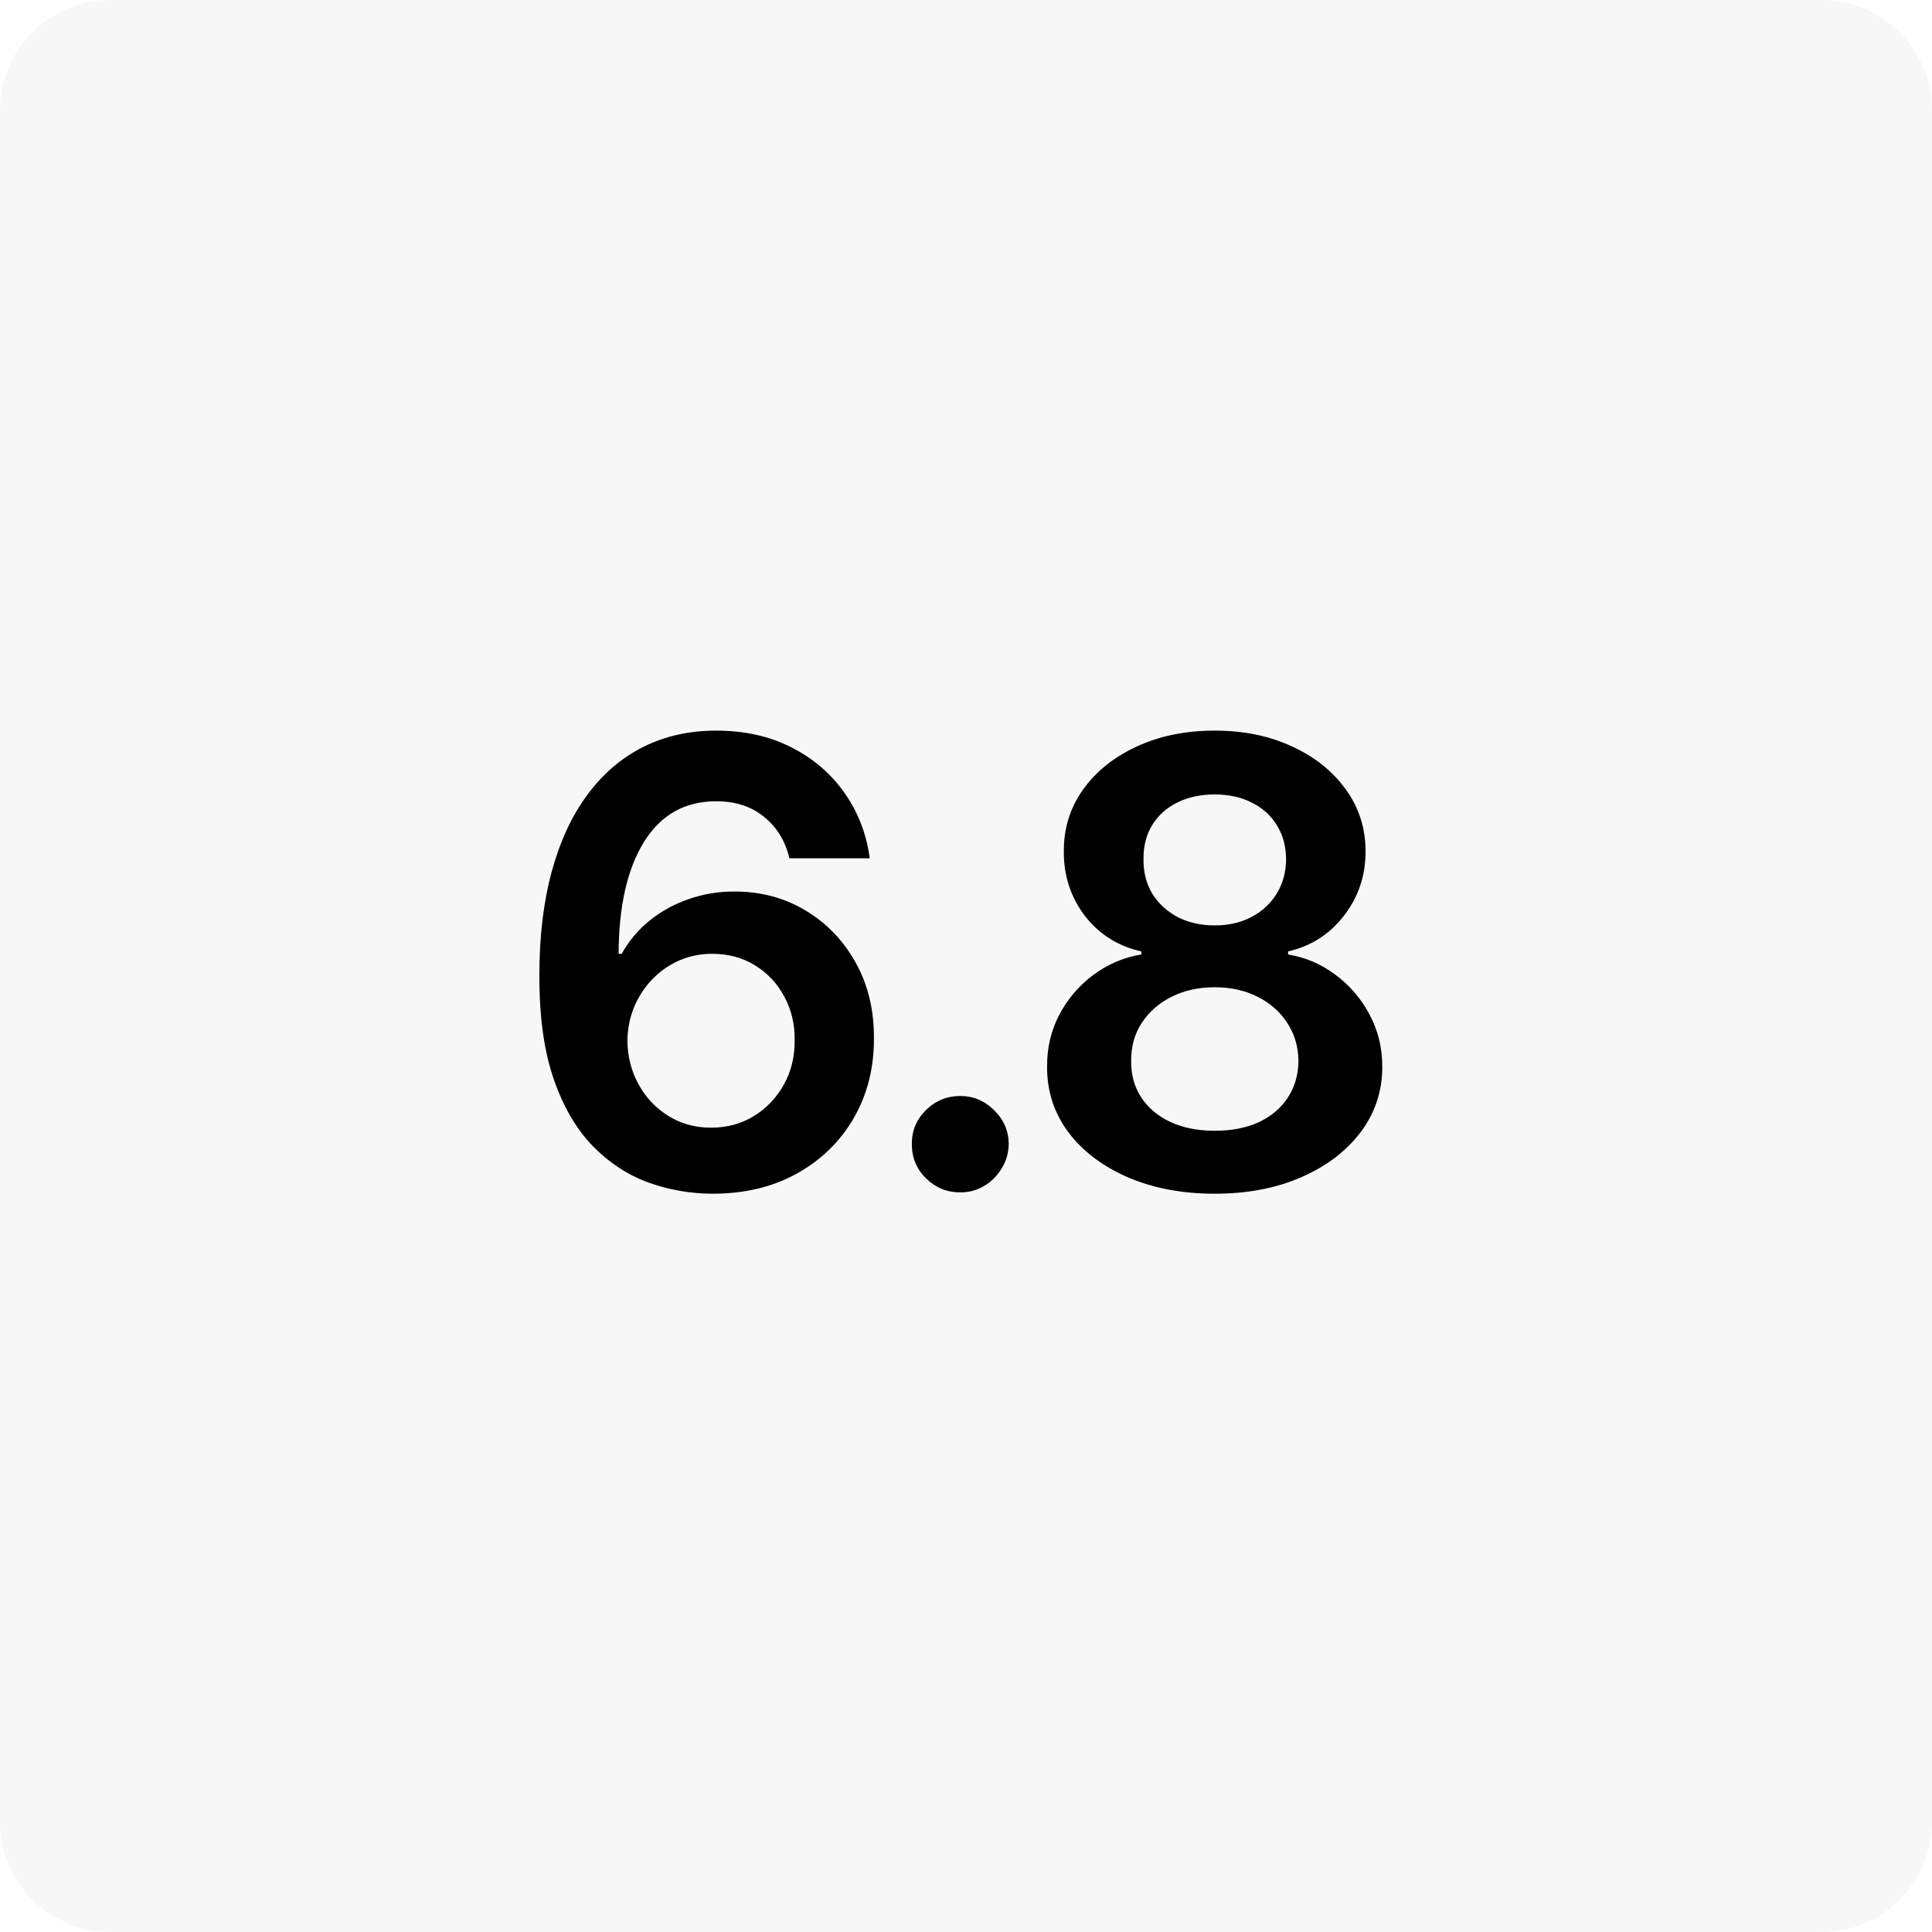
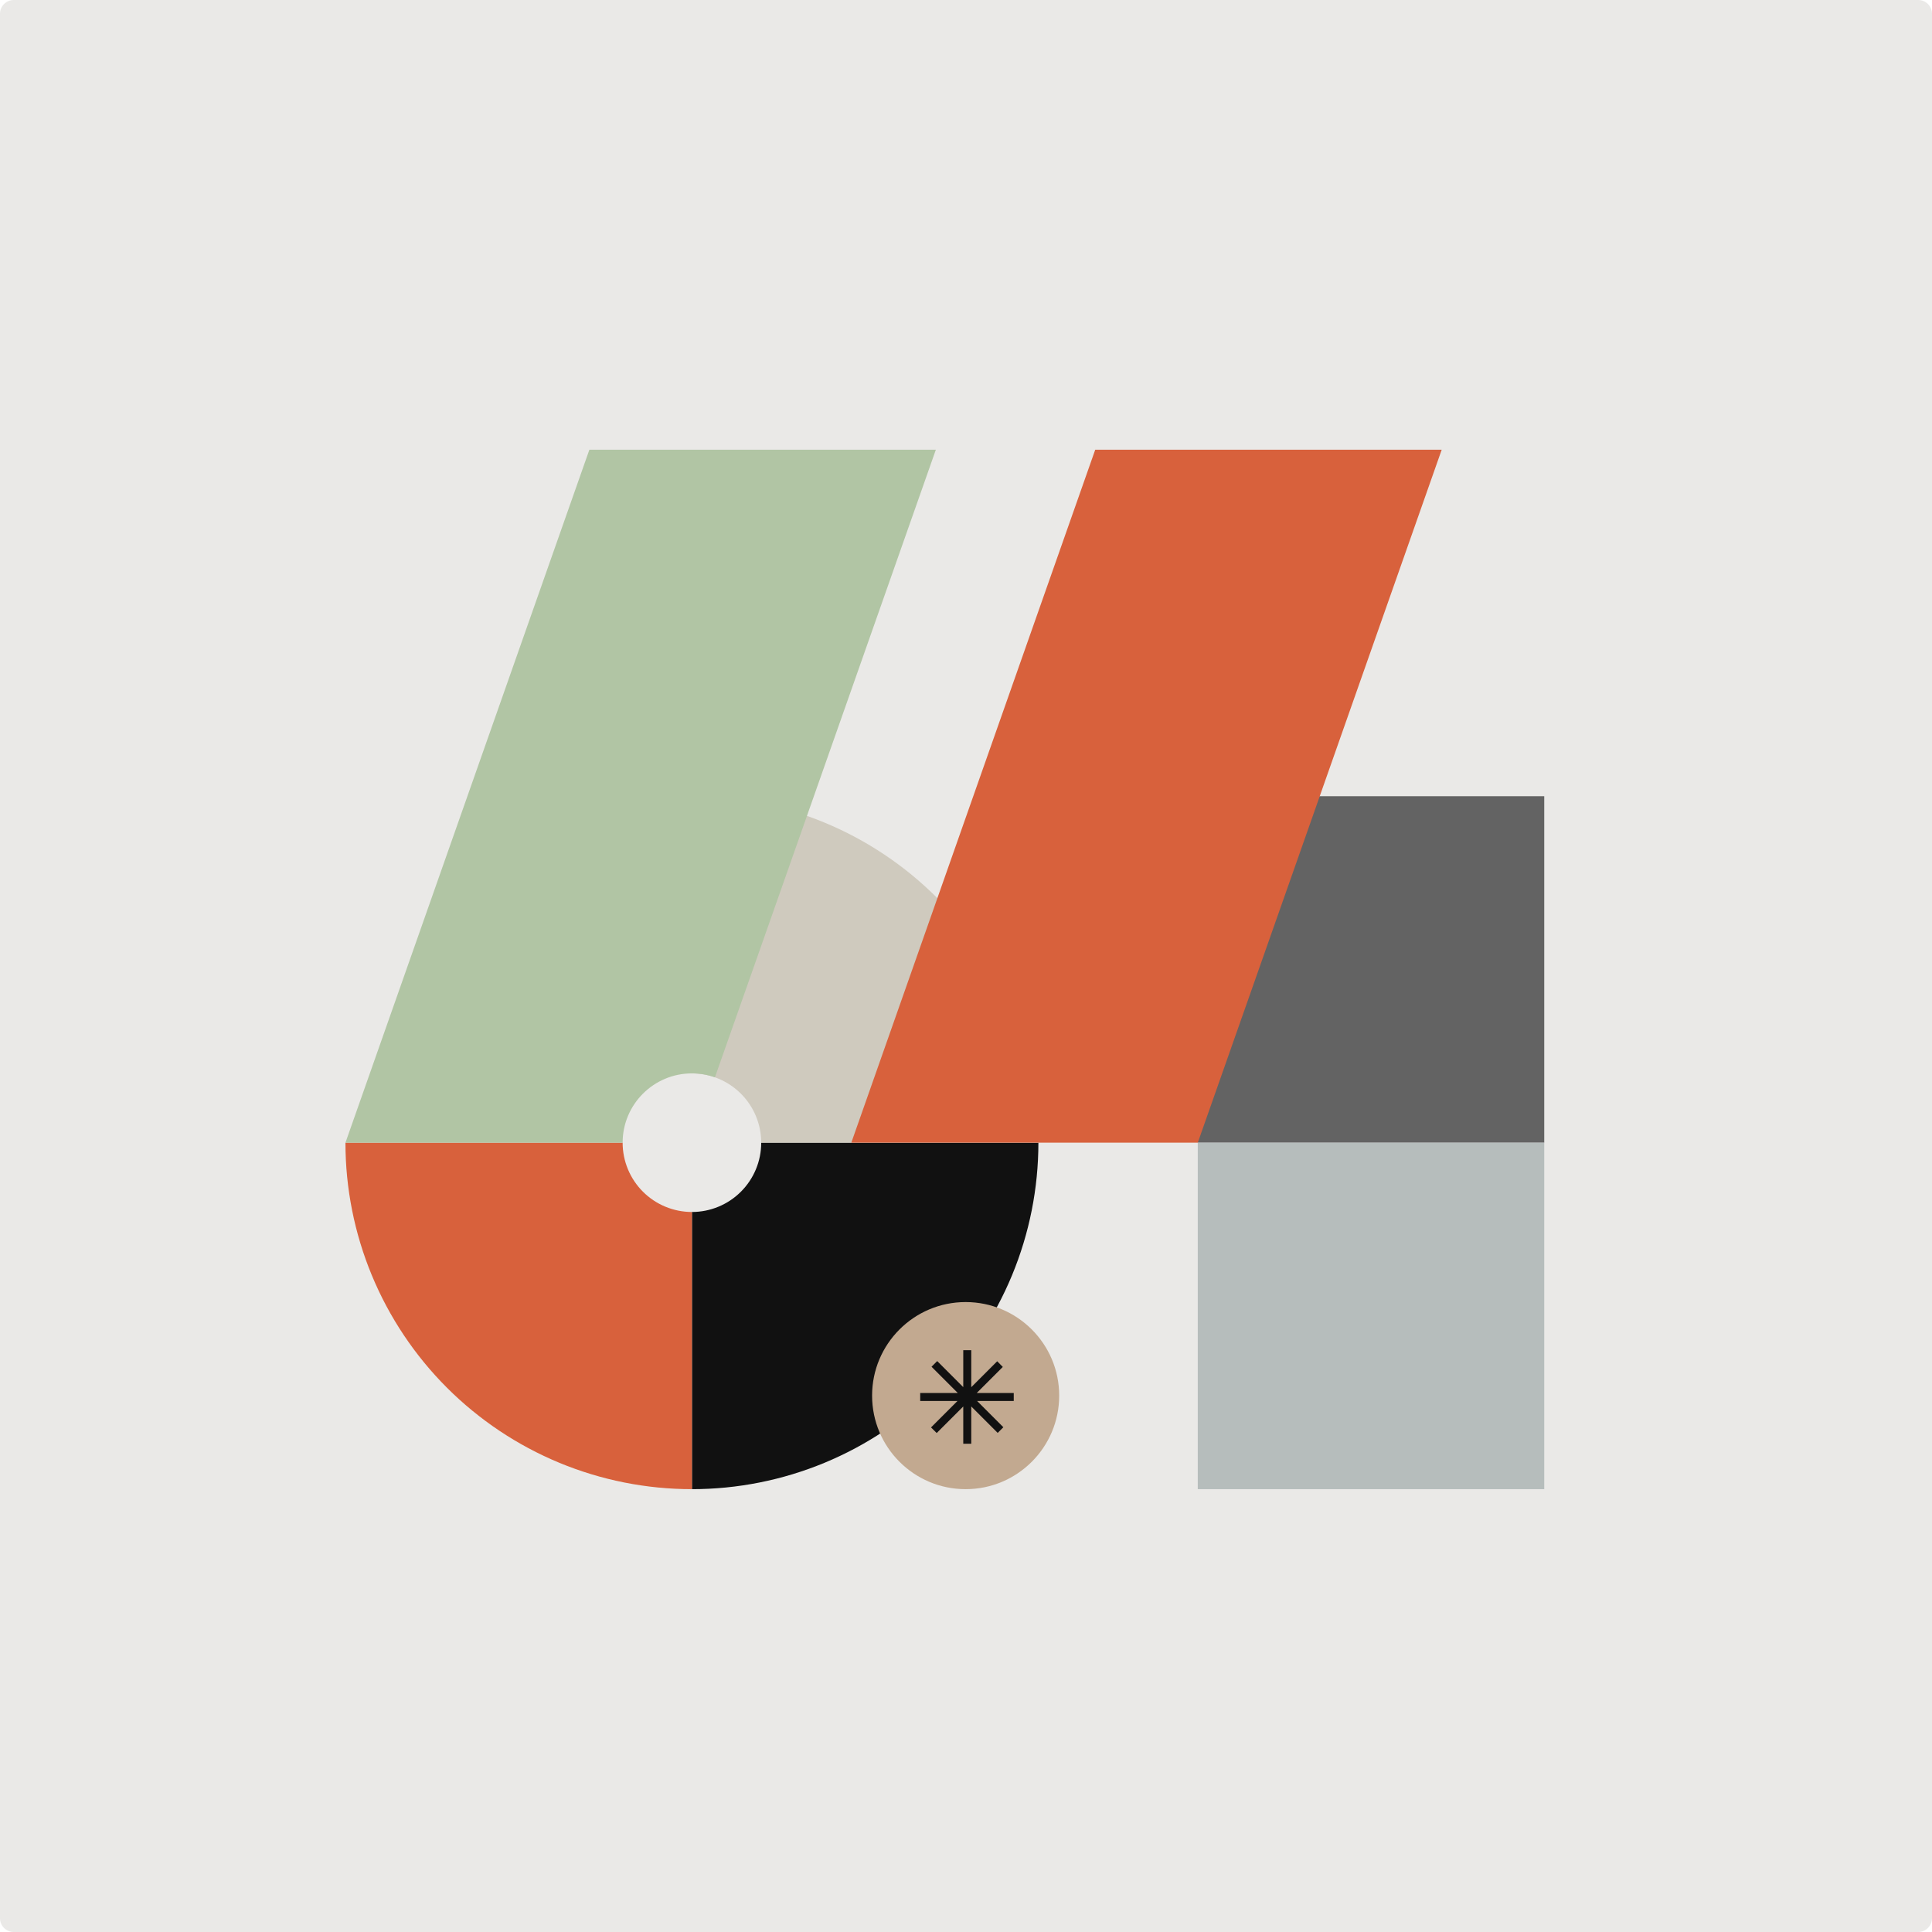
<svg xmlns="http://www.w3.org/2000/svg" width="280" height="280" viewBox="0 0 280 280" fill="none">
-   <path d="M0 16C0 7.163 7.163 0 16 0H264C272.837 0 280 7.163 280 16V264C280 272.837 272.837 280 264 280H16C7.163 280 0 272.837 0 264V16Z" fill="#F7F7F7" />
-   <path d="M103.115 173.001C99.989 172.979 96.937 172.437 93.96 171.374C90.983 170.289 88.304 168.535 85.922 166.111C83.54 163.665 81.647 160.422 80.244 156.382C78.841 152.32 78.149 147.291 78.171 141.294C78.171 135.701 78.766 130.714 79.957 126.334C81.148 121.953 82.86 118.253 85.093 115.233C87.325 112.192 90.016 109.874 93.163 108.279C96.331 106.685 99.872 105.887 103.785 105.887C107.889 105.887 111.525 106.695 114.694 108.311C117.884 109.928 120.457 112.139 122.413 114.946C124.37 117.732 125.582 120.879 126.05 124.388H114.407C113.811 121.879 112.589 119.88 110.739 118.391C108.91 116.881 106.592 116.126 103.785 116.126C99.255 116.126 95.768 118.093 93.322 122.028C90.898 125.962 89.675 131.363 89.654 138.232H90.1C91.142 136.36 92.493 134.755 94.152 133.415C95.81 132.075 97.682 131.044 99.766 130.321C101.871 129.577 104.093 129.205 106.432 129.205C110.26 129.205 113.694 130.119 116.735 131.948C119.798 133.777 122.222 136.297 124.008 139.508C125.794 142.697 126.677 146.355 126.656 150.481C126.677 154.776 125.699 158.636 123.721 162.06C121.743 165.462 118.99 168.141 115.459 170.098C111.929 172.054 107.815 173.022 103.115 173.001ZM103.051 163.431C105.369 163.431 107.442 162.868 109.271 161.741C111.1 160.613 112.546 159.093 113.609 157.179C114.673 155.265 115.194 153.117 115.172 150.736C115.194 148.397 114.683 146.281 113.641 144.388C112.621 142.495 111.206 140.996 109.399 139.89C107.591 138.785 105.529 138.232 103.211 138.232C101.488 138.232 99.883 138.561 98.394 139.221C96.905 139.88 95.608 140.794 94.502 141.964C93.397 143.112 92.525 144.452 91.887 145.983C91.27 147.493 90.951 149.109 90.93 150.831C90.951 153.107 91.483 155.201 92.525 157.115C93.567 159.029 95.002 160.56 96.831 161.709C98.66 162.857 100.733 163.431 103.051 163.431ZM139.176 172.809C137.241 172.809 135.582 172.129 134.2 170.768C132.818 169.407 132.137 167.748 132.159 165.792C132.137 163.878 132.818 162.24 134.2 160.879C135.582 159.518 137.241 158.838 139.176 158.838C141.048 158.838 142.674 159.518 144.057 160.879C145.46 162.24 146.173 163.878 146.194 165.792C146.173 167.089 145.832 168.269 145.173 169.332C144.535 170.396 143.685 171.246 142.621 171.884C141.579 172.501 140.431 172.809 139.176 172.809ZM176.059 173.001C171.317 173.001 167.106 172.203 163.427 170.608C159.77 169.013 156.899 166.834 154.815 164.069C152.752 161.283 151.731 158.125 151.753 154.595C151.731 151.852 152.327 149.332 153.539 147.036C154.751 144.739 156.389 142.825 158.451 141.294C160.535 139.742 162.853 138.753 165.405 138.327V137.881C162.045 137.137 159.323 135.425 157.239 132.745C155.176 130.045 154.156 126.929 154.177 123.399C154.156 120.039 155.091 117.041 156.984 114.404C158.877 111.767 161.471 109.694 164.767 108.184C168.063 106.653 171.827 105.887 176.059 105.887C180.248 105.887 183.98 106.653 187.255 108.184C190.551 109.694 193.146 111.767 195.038 114.404C196.952 117.041 197.909 120.039 197.909 123.399C197.909 126.929 196.857 130.045 194.751 132.745C192.667 135.425 189.977 137.137 186.681 137.881V138.327C189.233 138.753 191.53 139.742 193.571 141.294C195.634 142.825 197.271 144.739 198.483 147.036C199.717 149.332 200.333 151.852 200.333 154.595C200.333 158.125 199.291 161.283 197.207 164.069C195.123 166.834 192.253 169.013 188.595 170.608C184.959 172.203 180.78 173.001 176.059 173.001ZM176.059 163.878C178.505 163.878 180.631 163.463 182.439 162.634C184.246 161.783 185.65 160.592 186.649 159.061C187.649 157.53 188.159 155.765 188.18 153.766C188.159 151.682 187.617 149.843 186.553 148.248C185.511 146.632 184.076 145.366 182.247 144.452C180.44 143.537 178.377 143.08 176.059 143.08C173.72 143.08 171.636 143.537 169.807 144.452C167.978 145.366 166.532 146.632 165.469 148.248C164.427 149.843 163.916 151.682 163.938 153.766C163.916 155.765 164.406 157.53 165.405 159.061C166.405 160.571 167.808 161.751 169.616 162.602C171.444 163.452 173.592 163.878 176.059 163.878ZM176.059 134.117C178.058 134.117 179.823 133.713 181.354 132.905C182.906 132.097 184.129 130.97 185.022 129.524C185.915 128.078 186.373 126.408 186.394 124.516C186.373 122.644 185.926 121.007 185.054 119.603C184.182 118.178 182.97 117.083 181.418 116.318C179.866 115.531 178.079 115.138 176.059 115.138C173.996 115.138 172.178 115.531 170.604 116.318C169.052 117.083 167.84 118.178 166.968 119.603C166.117 121.007 165.703 122.644 165.724 124.516C165.703 126.408 166.128 128.078 167 129.524C167.893 130.948 169.116 132.075 170.668 132.905C172.242 133.713 174.039 134.117 176.059 134.117Z" fill="black" />
+   <rect width="280" height="280" rx="2" fill="#EAE9E7" />
+   <path d="M150.492 165.607C150.492 172.201 149.194 178.731 146.67 184.823C144.147 190.915 140.448 196.451 135.785 201.114C131.122 205.776 125.587 209.475 119.495 211.999C113.402 214.522 106.873 215.821 100.279 215.821L100.279 175.65C101.598 175.65 102.903 175.39 104.122 174.885C105.34 174.381 106.447 173.641 107.38 172.708C108.313 171.776 109.052 170.669 109.557 169.45C110.062 168.232 110.321 166.926 110.321 165.607H150.492Z" fill="#111111" />
+   <path d="M100.279 115.393C106.873 115.393 113.402 116.692 119.495 119.216C125.587 121.739 131.122 125.438 135.785 130.101C140.448 134.763 144.147 140.299 146.67 146.391C149.194 152.483 150.492 159.013 150.492 165.607L110.321 165.607C110.321 164.288 110.062 162.982 109.557 161.764C109.052 160.545 108.313 159.438 107.38 158.506C106.447 157.573 105.34 156.833 104.122 156.329C102.903 155.824 101.598 155.564 100.279 155.564V115.393Z" fill="#CFCABE" />
+   <path d="M100.279 215.821C93.684 215.821 87.155 214.522 81.063 211.999C74.971 209.475 69.435 205.776 64.772 201.114C60.109 196.451 56.411 190.915 53.887 184.823C51.364 178.731 50.065 172.201 50.065 165.607L90.236 165.607C90.236 166.926 90.496 168.232 91 169.45C91.505 170.669 92.245 171.776 93.177 172.708C94.11 173.641 95.217 174.381 96.436 174.885C97.654 175.39 98.96 175.65 100.279 175.65L100.279 215.821Z" fill="#D8613C" />
+   <path fill-rule="evenodd" clip-rule="evenodd" d="M135.629 65.18H85.415L50.065 165.607H90.236C90.236 165.607 90.236 165.607 90.236 165.607C90.236 160.061 94.732 155.564 100.279 155.564C101.448 155.564 102.571 155.764 103.614 156.131L135.629 65.18Z" fill="#B1C5A4" />
+   <rect x="173.59" y="115.393" width="50.214" height="50.214" fill="#636363" />
+   <rect x="173.59" y="165.608" width="50.214" height="50.214" fill="#B6BDBC" />
+   <path d="M158.727 65.18H208.941L173.591 165.607H123.377L158.727 65.18Z" fill="#D8613C" />
+   <ellipse cx="139.948" cy="202.263" rx="13.558" ry="13.558" fill="#C2A990" />
+   <path d="M140.762 195.678V201.043L144.521 197.284L145.333 198.105L141.556 201.883H146.92V203.041H141.61L145.415 206.846L144.594 207.667L140.762 203.835V209.236H139.603V203.835L135.753 207.685L134.932 206.873L138.764 203.041H133.363V201.883H138.809L135.005 198.078L135.826 197.257L139.603 201.034V195.678H140.762Z" fill="#111111" />
</svg>
